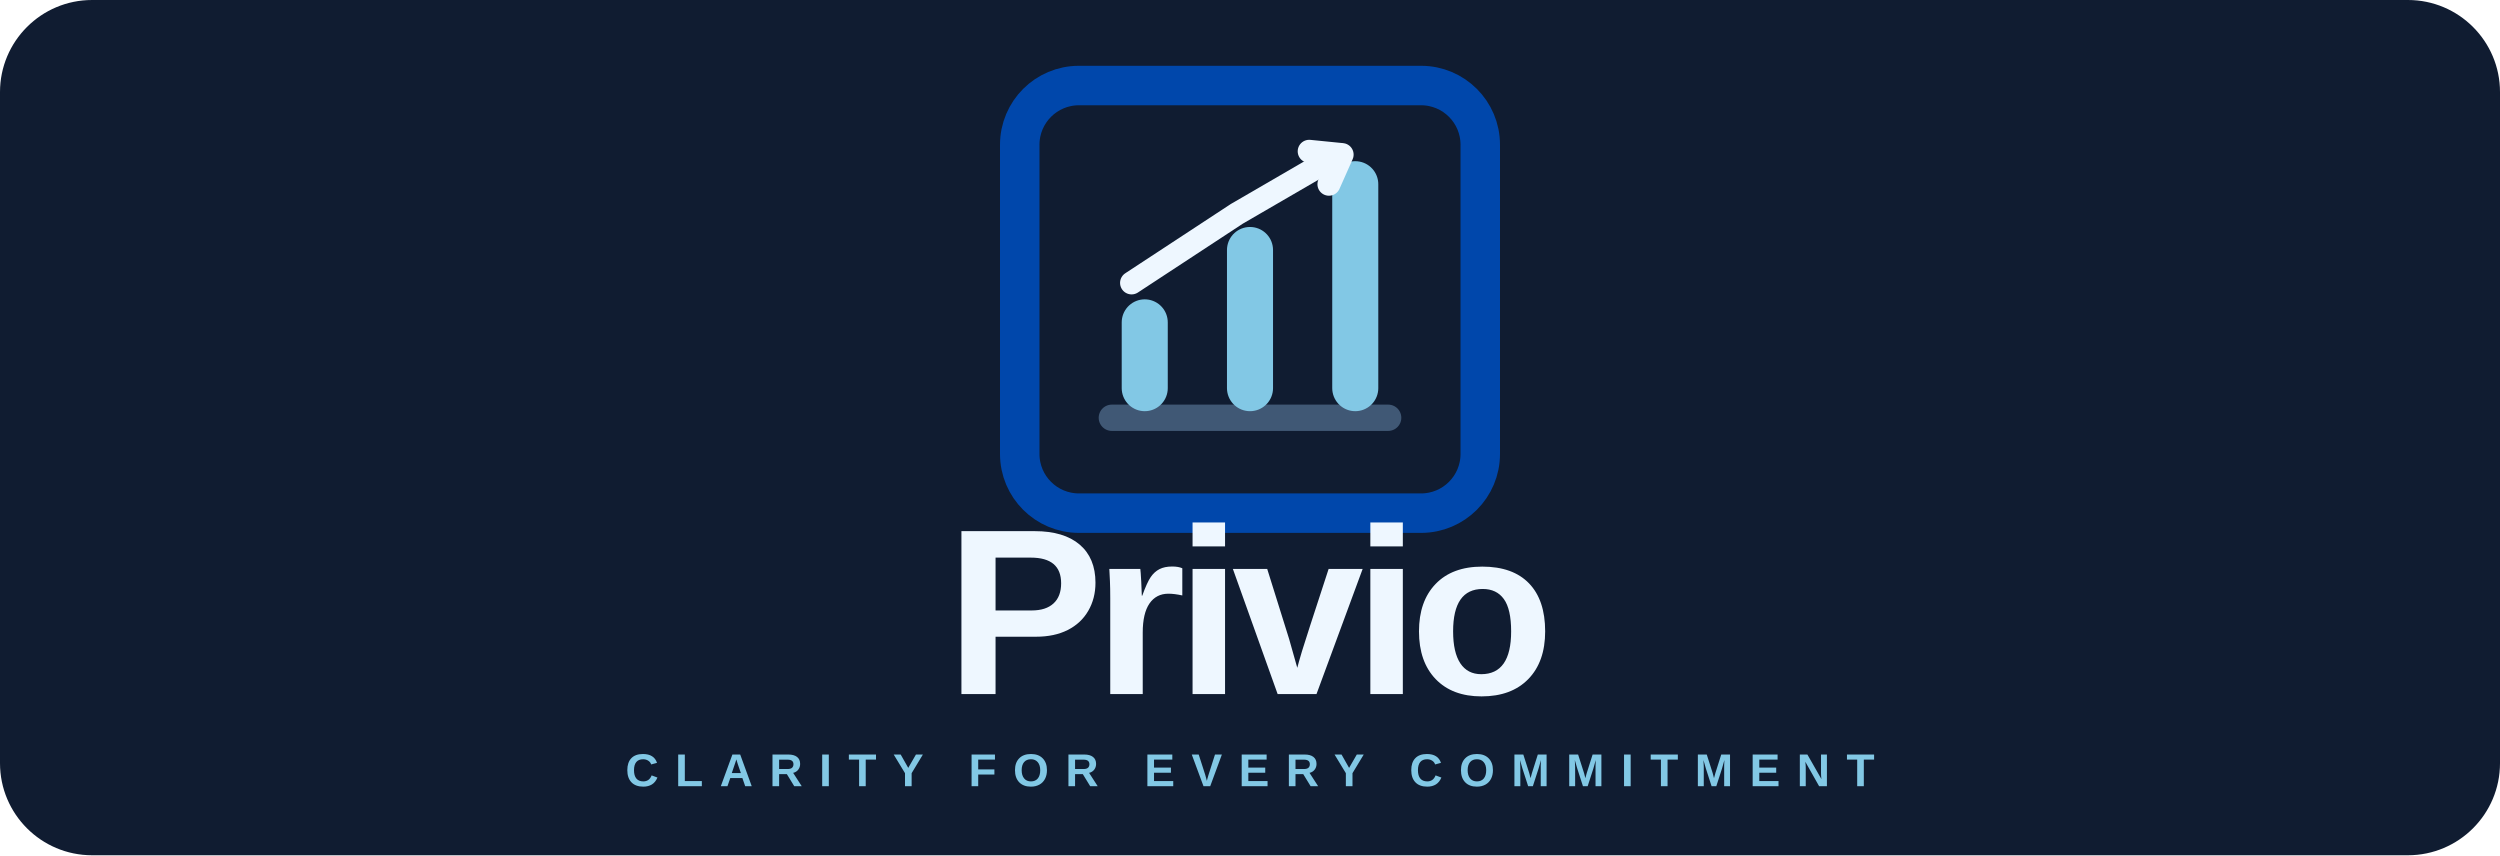
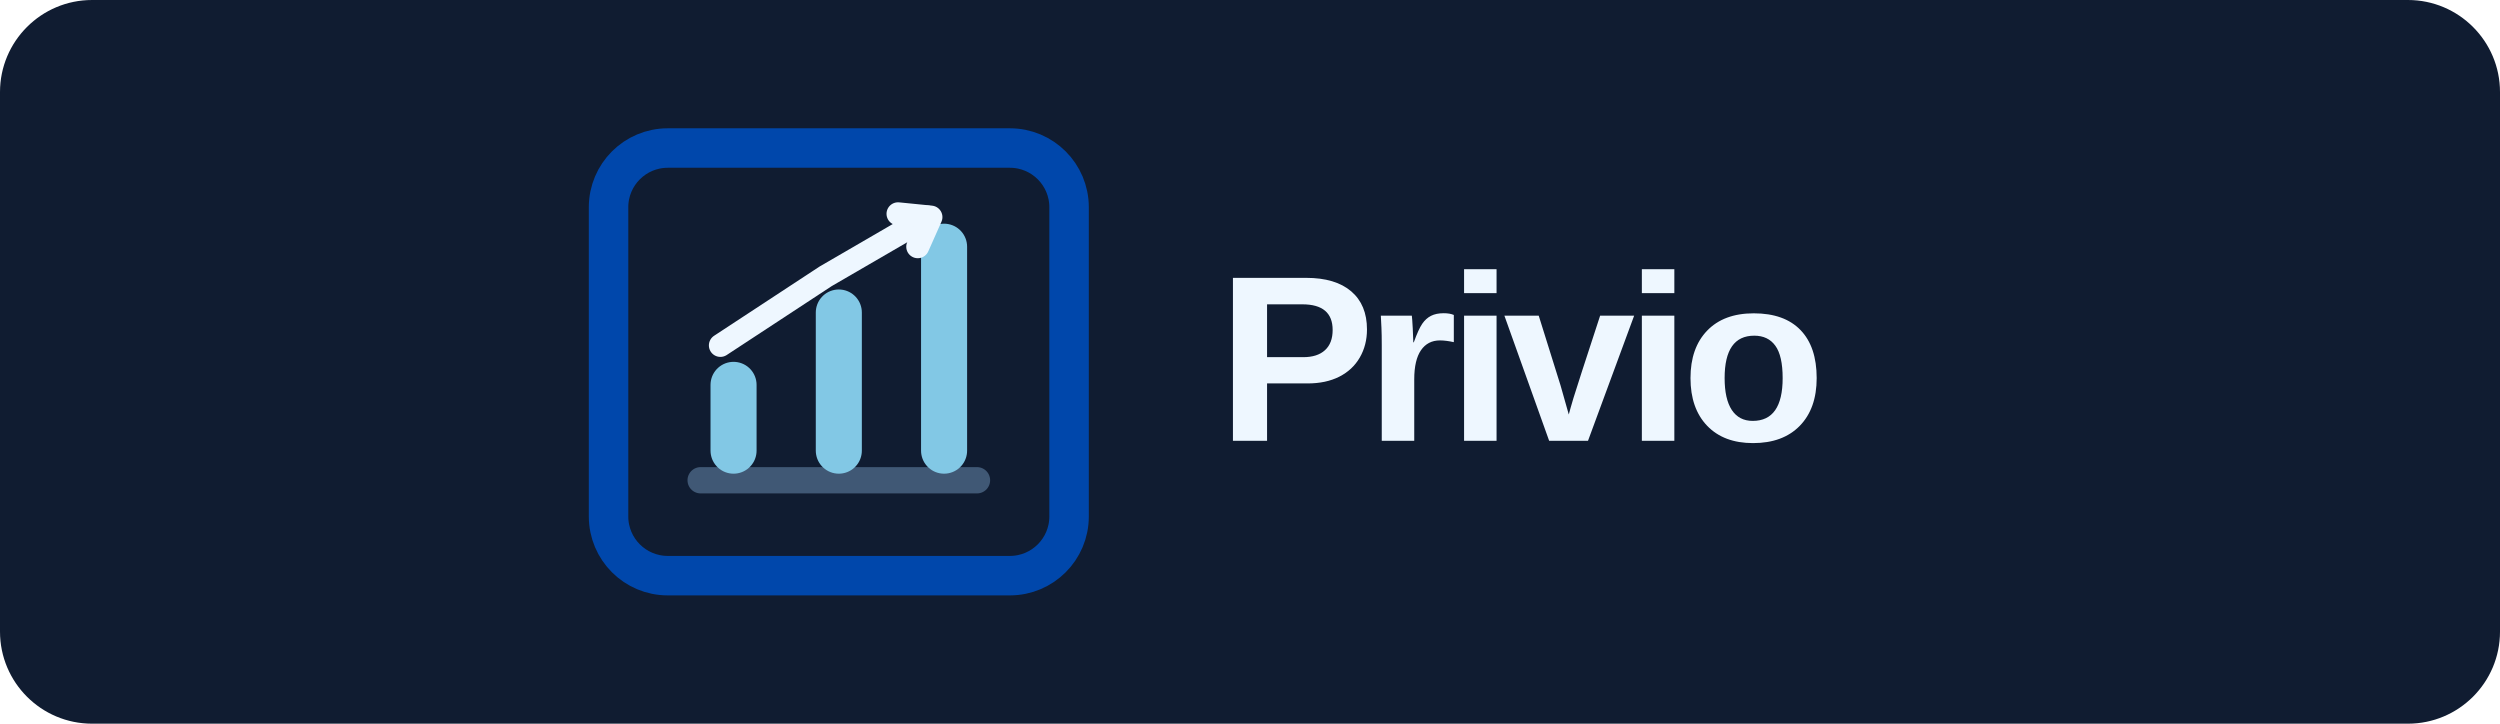
- <svg xmlns="http://www.w3.org/2000/svg" viewBox="0 0 760 260" role="img" aria-labelledby="title">
-   <rect width="760" height="260" rx="28" fill="#101c31" />
-   <g transform="translate(310 26)">
+ <svg xmlns="http://www.w3.org/2000/svg" viewBox="0 0 760 220" role="img" aria-labelledby="title">
+   <rect width="760" height="220" rx="28" fill="#101c31" />
+   <g transform="translate(185 45)">
    <rect x="0" y="0" width="140" height="130" rx="18" fill="none" stroke="#0047ab" stroke-width="12" />
    <path d="M28 101h84" stroke="#405875" stroke-linecap="round" stroke-width="8" />
    <path d="M38 92V72M70 92V50M102 92V30" stroke="#82c8e5" stroke-linecap="round" stroke-width="14" />
    <path d="m34 60 32-21 31-18" fill="none" stroke="#eef7ff" stroke-linecap="round" stroke-linejoin="round" stroke-width="7" />
    <path d="m88 20 10 1-4 9" fill="none" stroke="#eef7ff" stroke-linecap="round" stroke-linejoin="round" stroke-width="7" />
  </g>
-   <text x="380" y="211" fill="#eef7ff" font-family="Arial, Helvetica, sans-serif" font-size="72" font-weight="700" letter-spacing="-3" text-anchor="middle">Privio</text>
-   <text x="380" y="239" fill="#82c8e5" font-family="Arial, Helvetica, sans-serif" font-size="14" font-weight="700" letter-spacing="5" text-anchor="middle">CLARITY FOR EVERY COMMITMENT</text>
+   <text x="370" y="134" fill="#eef7ff" font-family="Arial, Helvetica, sans-serif" font-size="72" font-weight="700" letter-spacing="-3">Privio</text>
</svg>
